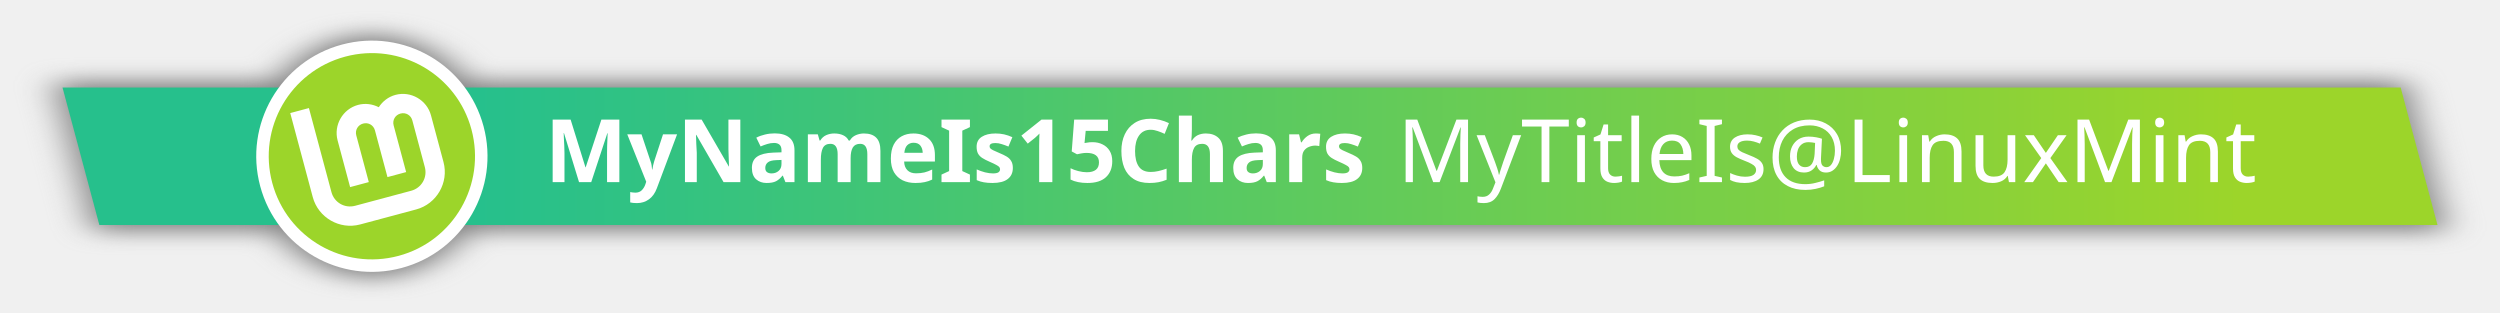
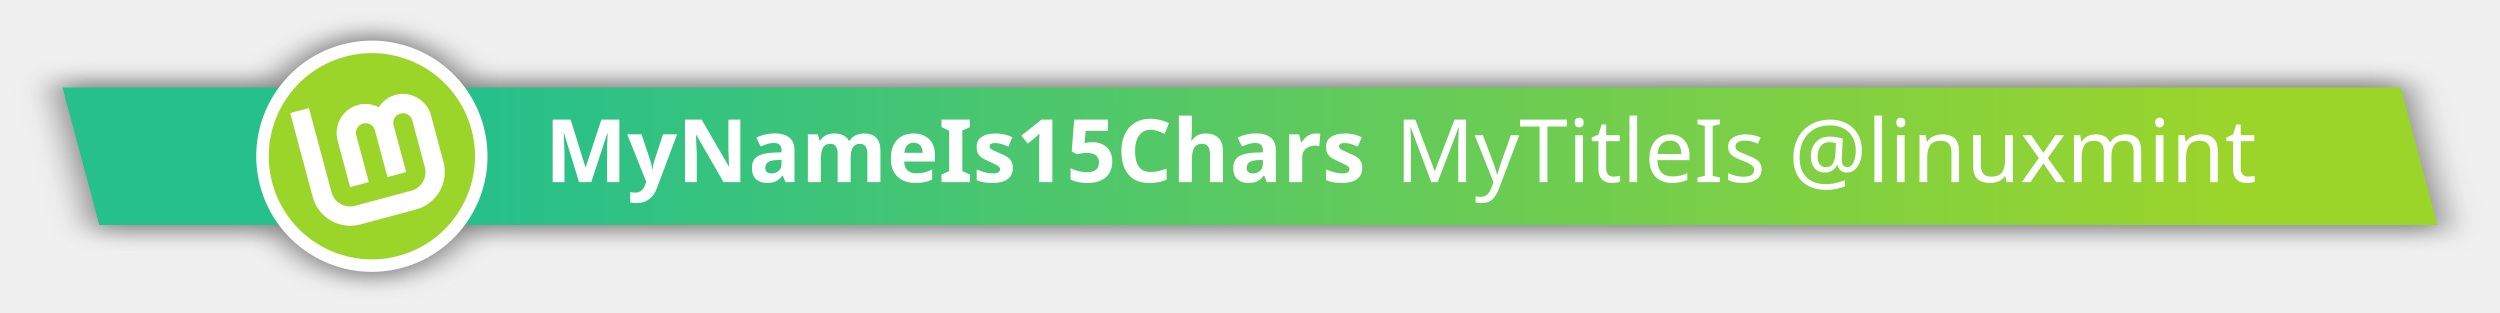
<svg xmlns="http://www.w3.org/2000/svg" xmlns:xlink="http://www.w3.org/1999/xlink" width="400" height="50" viewBox="0 0 400 50" version="1.1" id="SVGRoot" xml:space="preserve">
  <defs id="defs132">
    <linearGradient id="linearGradient2446">
      <stop style="stop-color:#26c08c;stop-opacity:1;" offset="0.147" id="stop2442" />
      <stop style="stop-color:#9cd52a;stop-opacity:1;" offset="0.953" id="stop2444" />
    </linearGradient>
    <linearGradient xlink:href="#linearGradient2446" id="linearGradient2448" x1="25" y1="25" x2="375" y2="25" gradientUnits="userSpaceOnUse" />
    <filter style="color-interpolation-filters:sRGB" id="filter4294" x="-0.012" y="-0.109" width="1.025" height="1.218">
      <feFlood flood-opacity="0.502" flood-color="rgb(0,0,0)" result="flood" id="feFlood4284" />
      <feComposite in="flood" in2="SourceGraphic" operator="in" result="composite1" id="feComposite4286" />
      <feGaussianBlur in="composite1" stdDeviation="2" result="blur" id="feGaussianBlur4288" />
      <feOffset dx="0" dy="0" result="offset" id="feOffset4290" />
      <feComposite in="offset" in2="offset" operator="atop" result="composite2" id="feComposite4292" />
    </filter>
    <filter style="color-interpolation-filters:sRGB" id="filter2706" x="-0.018" y="-0.058" width="1.037" height="1.116">
      <feGaussianBlur stdDeviation="2.346" id="feGaussianBlur2708" />
    </filter>
  </defs>
  <g id="layer3" style="display:inline">
    <path id="logo-shadow" style="display:inline;fill:#808080;fill-opacity:1;stroke:#808080;stroke-width:2;stroke-miterlimit:4;stroke-dasharray:none;stroke-opacity:1;filter:url(#filter2706)" d="M 64.711,7.25 A 18.5,18.5 0 0 0 59.499,6.5 18.5,18.5 0 0 0 48.028,10.538 L 14.534,1.563 14.533,24.339 42.338,31.789 a 18.5,18.5 0 0 0 17.163,11.71 18.5,18.5 0 0 0 11.513,-4.027 L 375.891,121.165 375.892,98.389 76.662,18.211 A 18.5,18.5 0 0 0 64.711,7.25 Z" transform="rotate(-15,59.5,25)" />
  </g>
  <g id="layer1" style="display:inline">
    <path id="background-bar" style="fill:url(#linearGradient2448);stroke-width:1;stroke-opacity:0.25" d="M 10,14 H 384.105 L 390,36 H 15.895 Z" />
    <g id="logo-halo" transform="rotate(-15,59.5,25)" style="display:inline">
      <circle style="fill:#ffffff;fill-opacity:1;stroke:none;stroke-width:0;stroke-miterlimit:4;stroke-dasharray:none" id="halo" cx="59.5" cy="25" r="18.5" />
      <circle style="fill:#9cd52a;fill-opacity:1;stroke:none;stroke-width:0;stroke-miterlimit:4;stroke-dasharray:none" id="background-circle" cx="59.5" cy="25" r="16.5" />
      <path style="color:#000000;fill:#ffffff;fill-opacity:1;stroke:none;stroke-width:0;stroke-dasharray:none" d="m 48.672,14.945 v 13.922 c 0,3.399 2.789,6.188 6.188,6.188 h 9.281 c 3.399,0 6.188,-2.789 6.188,-6.188 v -7.734 c 0,-2.545 -2.096,-4.641 -4.641,-4.641 -1.189,0 -2.269,0.47 -3.094,1.217 -0.825,-0.747 -1.905,-1.217 -3.094,-1.217 -2.545,0 -4.641,2.096 -4.641,4.641 v 7.734 h 3.094 v -7.734 c 0,-0.873 0.674,-1.547 1.547,-1.547 0.873,0 1.547,0.674 1.547,1.547 v 7.734 h 3.094 v -7.734 c 0,-0.873 0.674,-1.547 1.547,-1.547 0.873,0 1.547,0.674 1.547,1.547 v 7.734 c 0,1.727 -1.367,3.094 -3.094,3.094 h -9.281 c -1.727,0 -3.094,-1.367 -3.094,-3.094 V 14.945 Z" id="Lm-path" />
    </g>
  </g>
  <g id="layer2" style="display:inline">
    <text xml:space="preserve" style="font-weight:500;font-size:14px;font-family:Ubuntu;-inkscape-font-specification:'Ubuntu Medium';opacity:1;fill:#808080;fill-opacity:1;stroke-opacity:0.25" x="87.16" y="29.137" id="name">
      <tspan id="tspan4818" x="87.16" y="29.137" style="font-style:normal;font-variant:normal;font-weight:bold;font-stretch:normal;font-family:Ubuntu;-inkscape-font-specification:'Ubuntu Bold';fill:#ffffff;fill-opacity:1">MyNameIs15Chars</tspan>
    </text>
    <text xml:space="preserve" style="font-style:normal;font-variant:normal;font-weight:bold;font-stretch:normal;font-size:14px;font-family:Ubuntu;-inkscape-font-specification:'Ubuntu Bold';opacity:1;fill:#ffffff;fill-opacity:1;stroke-opacity:0.25" x="379.252" y="29.137" id="function">
-       <tspan id="tspan4974" x="379.252" y="29.137" style="font-style:normal;font-variant:normal;font-weight:normal;font-stretch:normal;font-family:Ubuntu;-inkscape-font-specification:Ubuntu;text-align:end;text-anchor:end">MyTitleIs@LinuxMint</tspan>
+       <tspan id="tspan4974" x="379.252" y="29.137" style="font-style:normal;font-variant:normal;font-weight:normal;font-stretch:normal;font-family:Ubuntu;-inkscape-font-specification:Ubuntu;text-align:end;text-anchor:end">MyTitleIs @linuxmint</tspan>
    </text>
  </g>
</svg>
